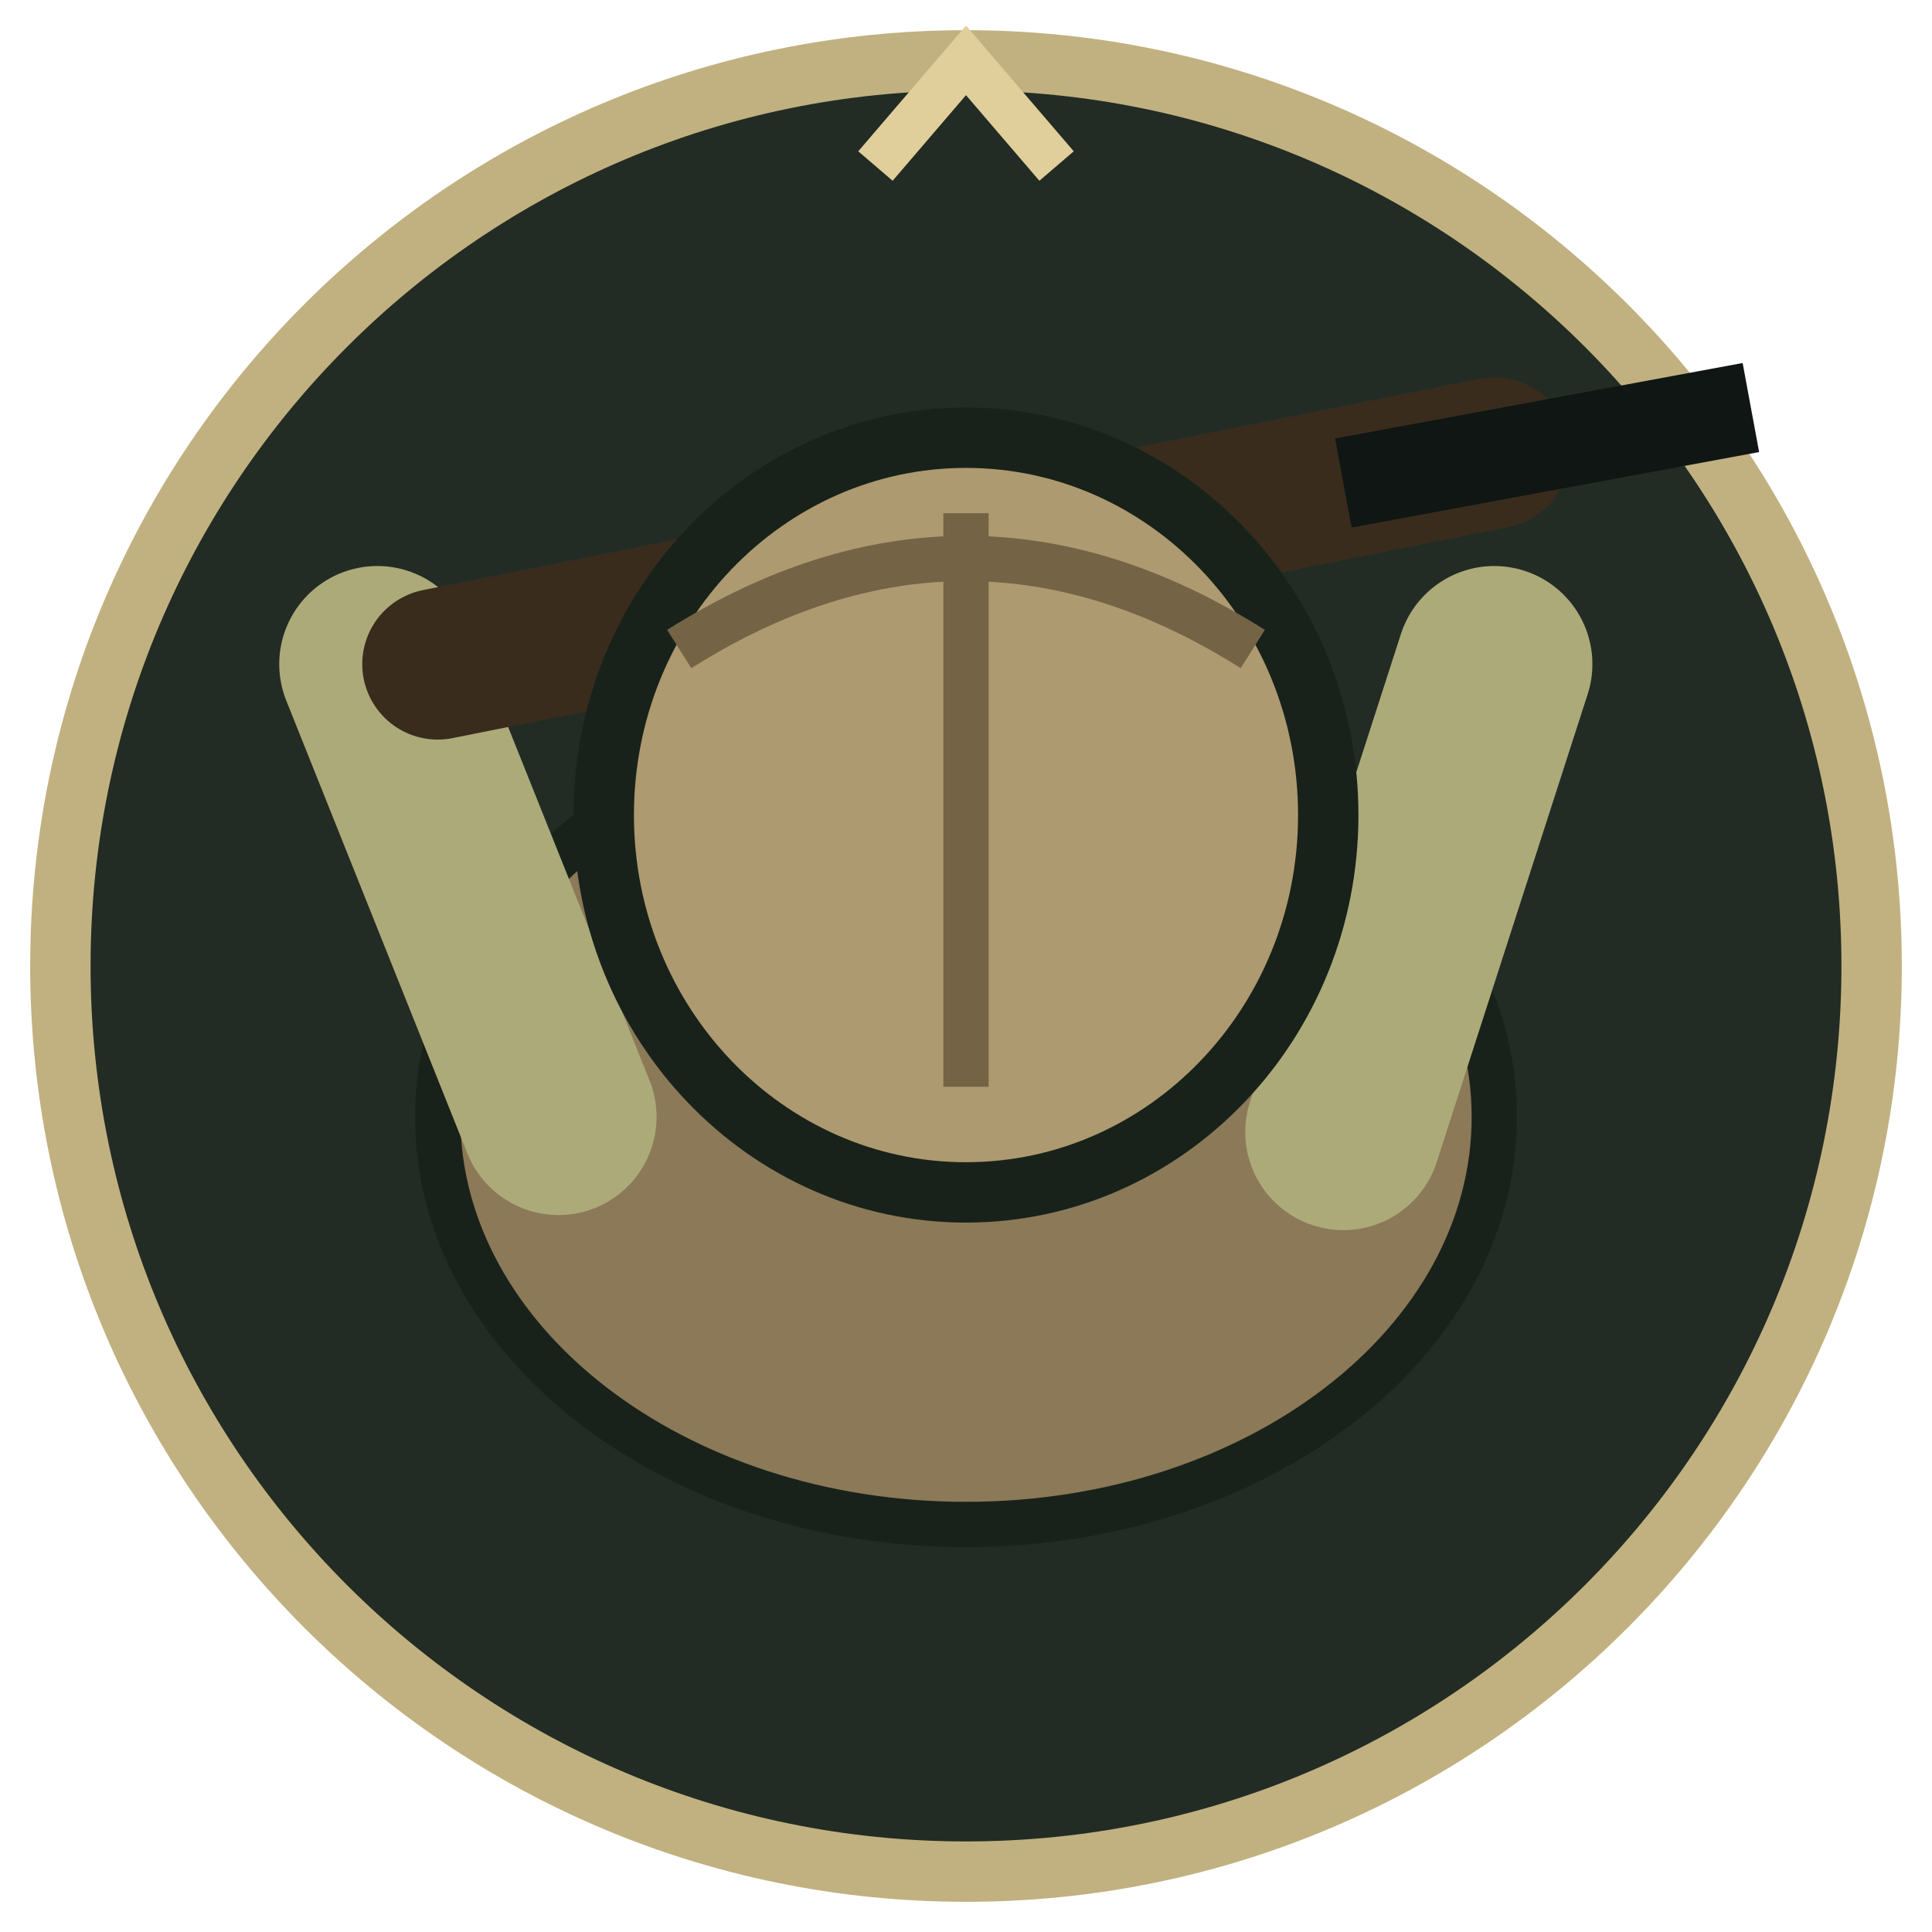
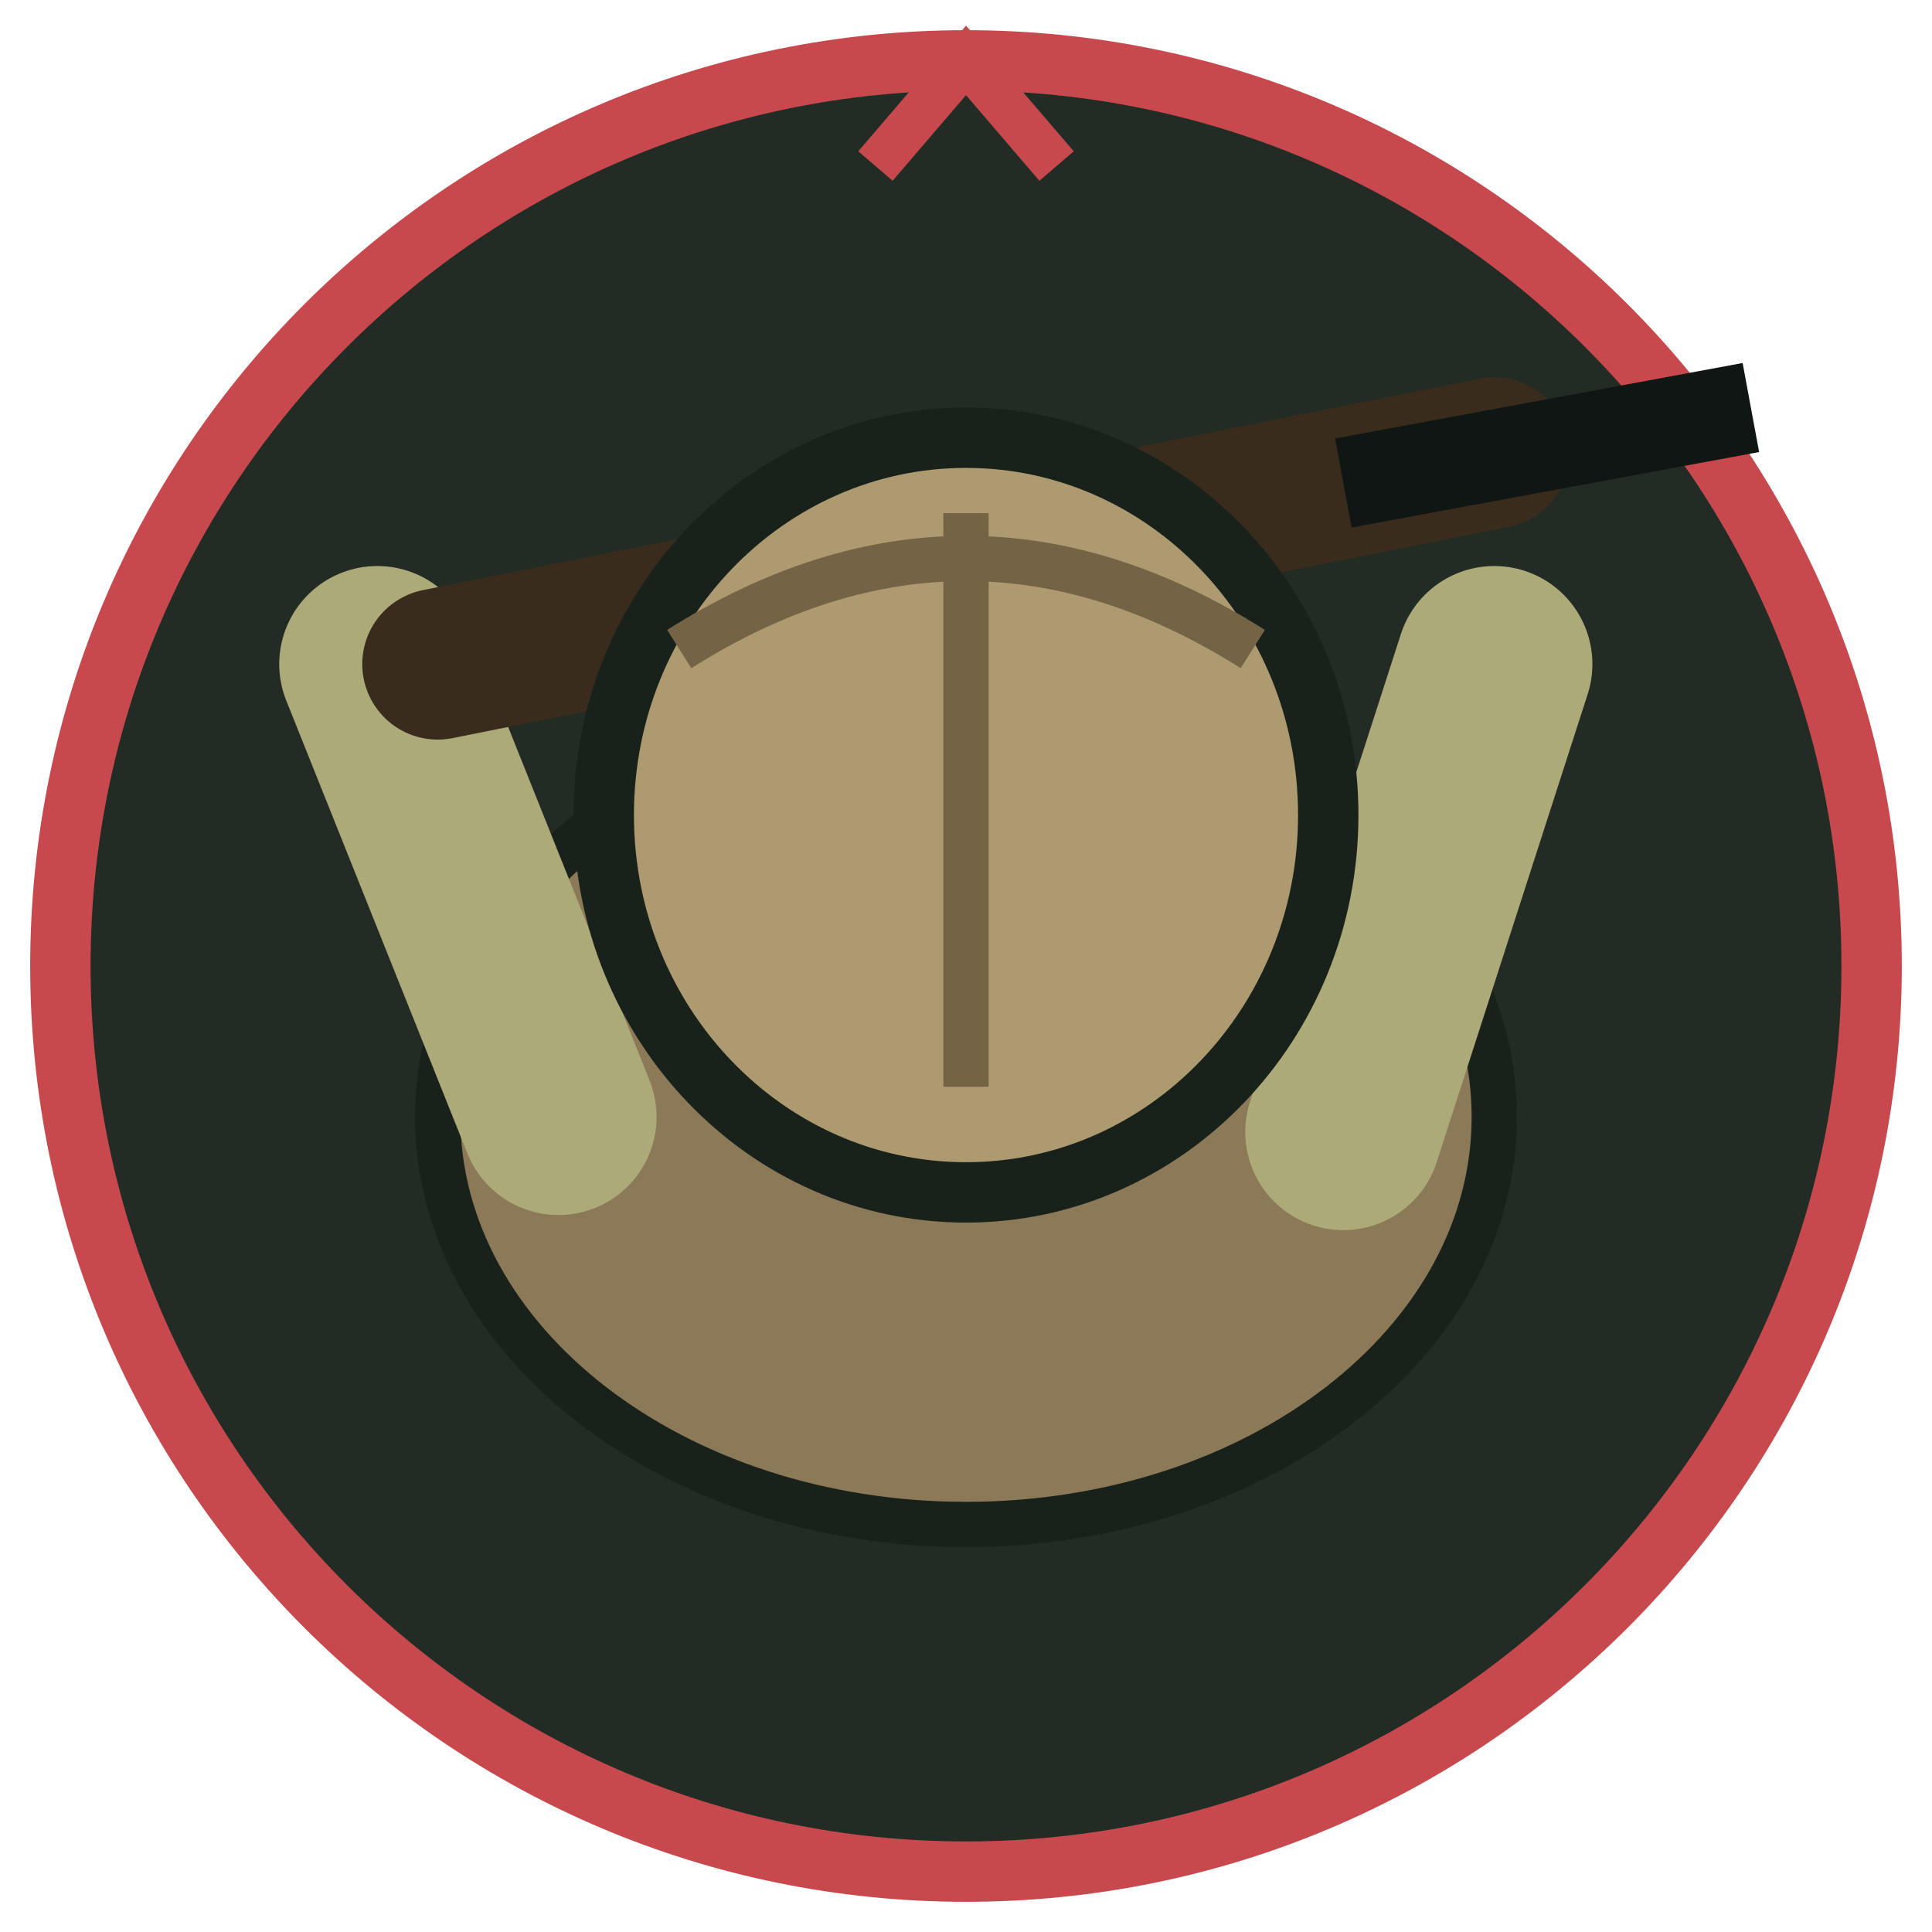
<svg xmlns="http://www.w3.org/2000/svg" width="128" height="128" viewBox="0 0 128 128">
-   <circle cx="64" cy="64" r="60" fill="#222c24" stroke="#c1b180" stroke-width="4" />
+   <circle cx="64" cy="64" r="60" fill="#222c24" stroke="#c8494d" stroke-width="4" />
  <ellipse cx="64" cy="74" rx="35" ry="27" fill="#8b7958" stroke="#18221a" stroke-width="3" />
  <path d="M37 74L25 44M89 75L99 44" stroke="#acaa79" stroke-width="13" stroke-linecap="round" />
  <path d="M29 44L99 30" stroke="#392c1d" stroke-width="10" stroke-linecap="round" />
  <path d="M89 32L116 27" stroke="#101613" stroke-width="6" />
  <ellipse cx="64" cy="54" rx="24" ry="25" fill="#ae9a70" stroke="#18221a" stroke-width="4" />
  <path d="M45 43Q64 31 83 43M64 34V72" fill="none" stroke="#746344" stroke-width="3" />
-   <path d="M58 11L64 4L70 11" fill="none" stroke="#e0cf9b" stroke-width="3" />
+   <path d="M58 11L64 4L70 11" fill="none" stroke="#c8494d" stroke-width="3" />
</svg>
